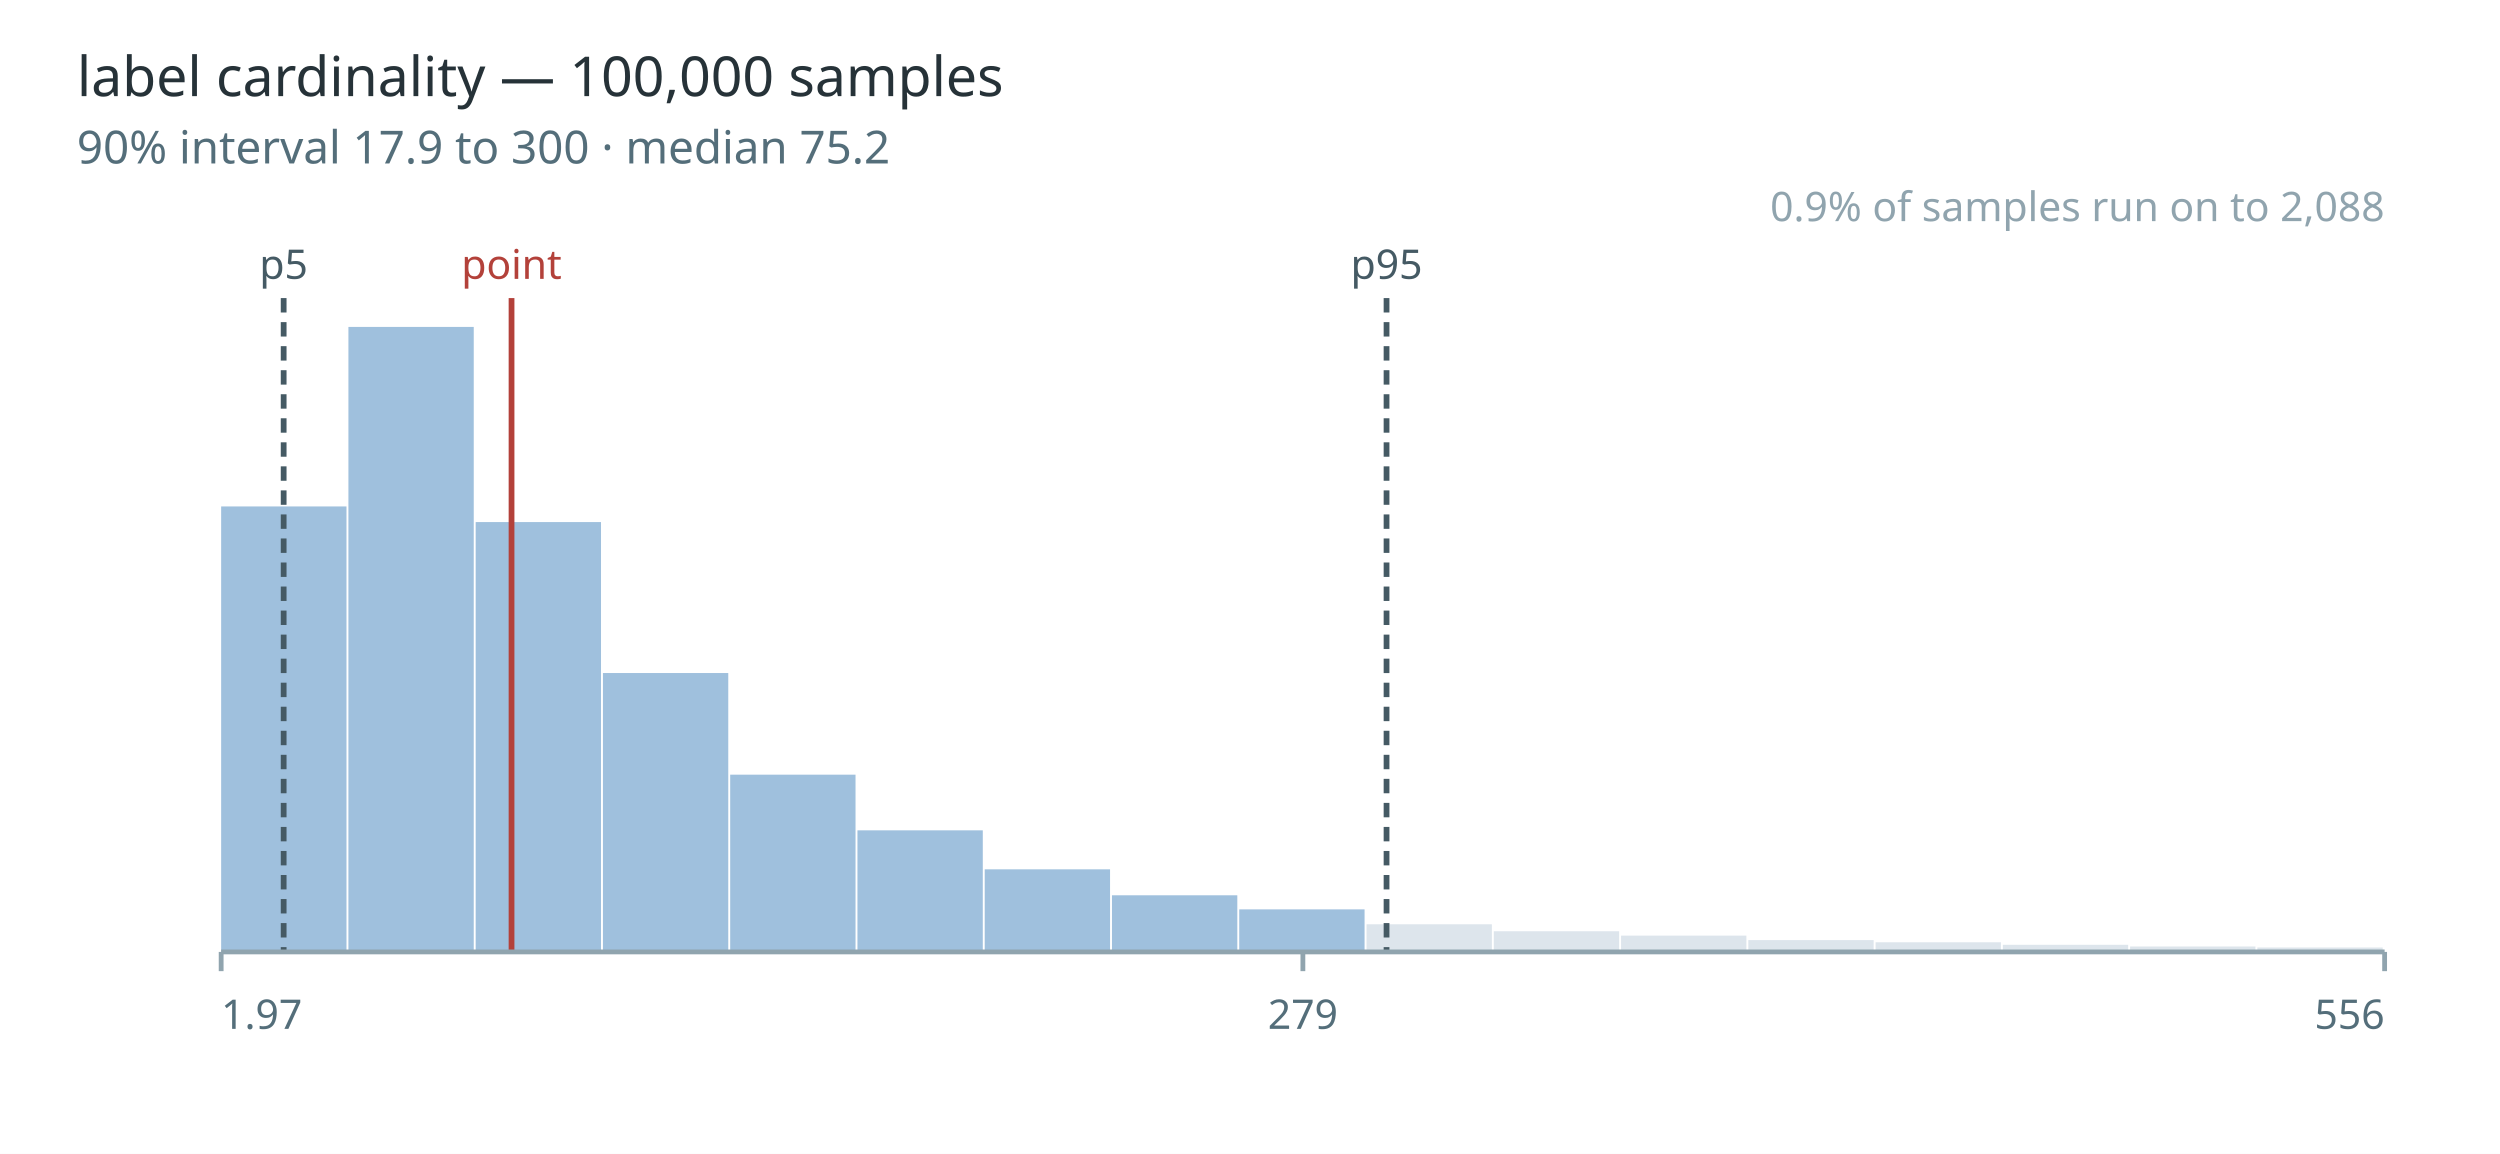
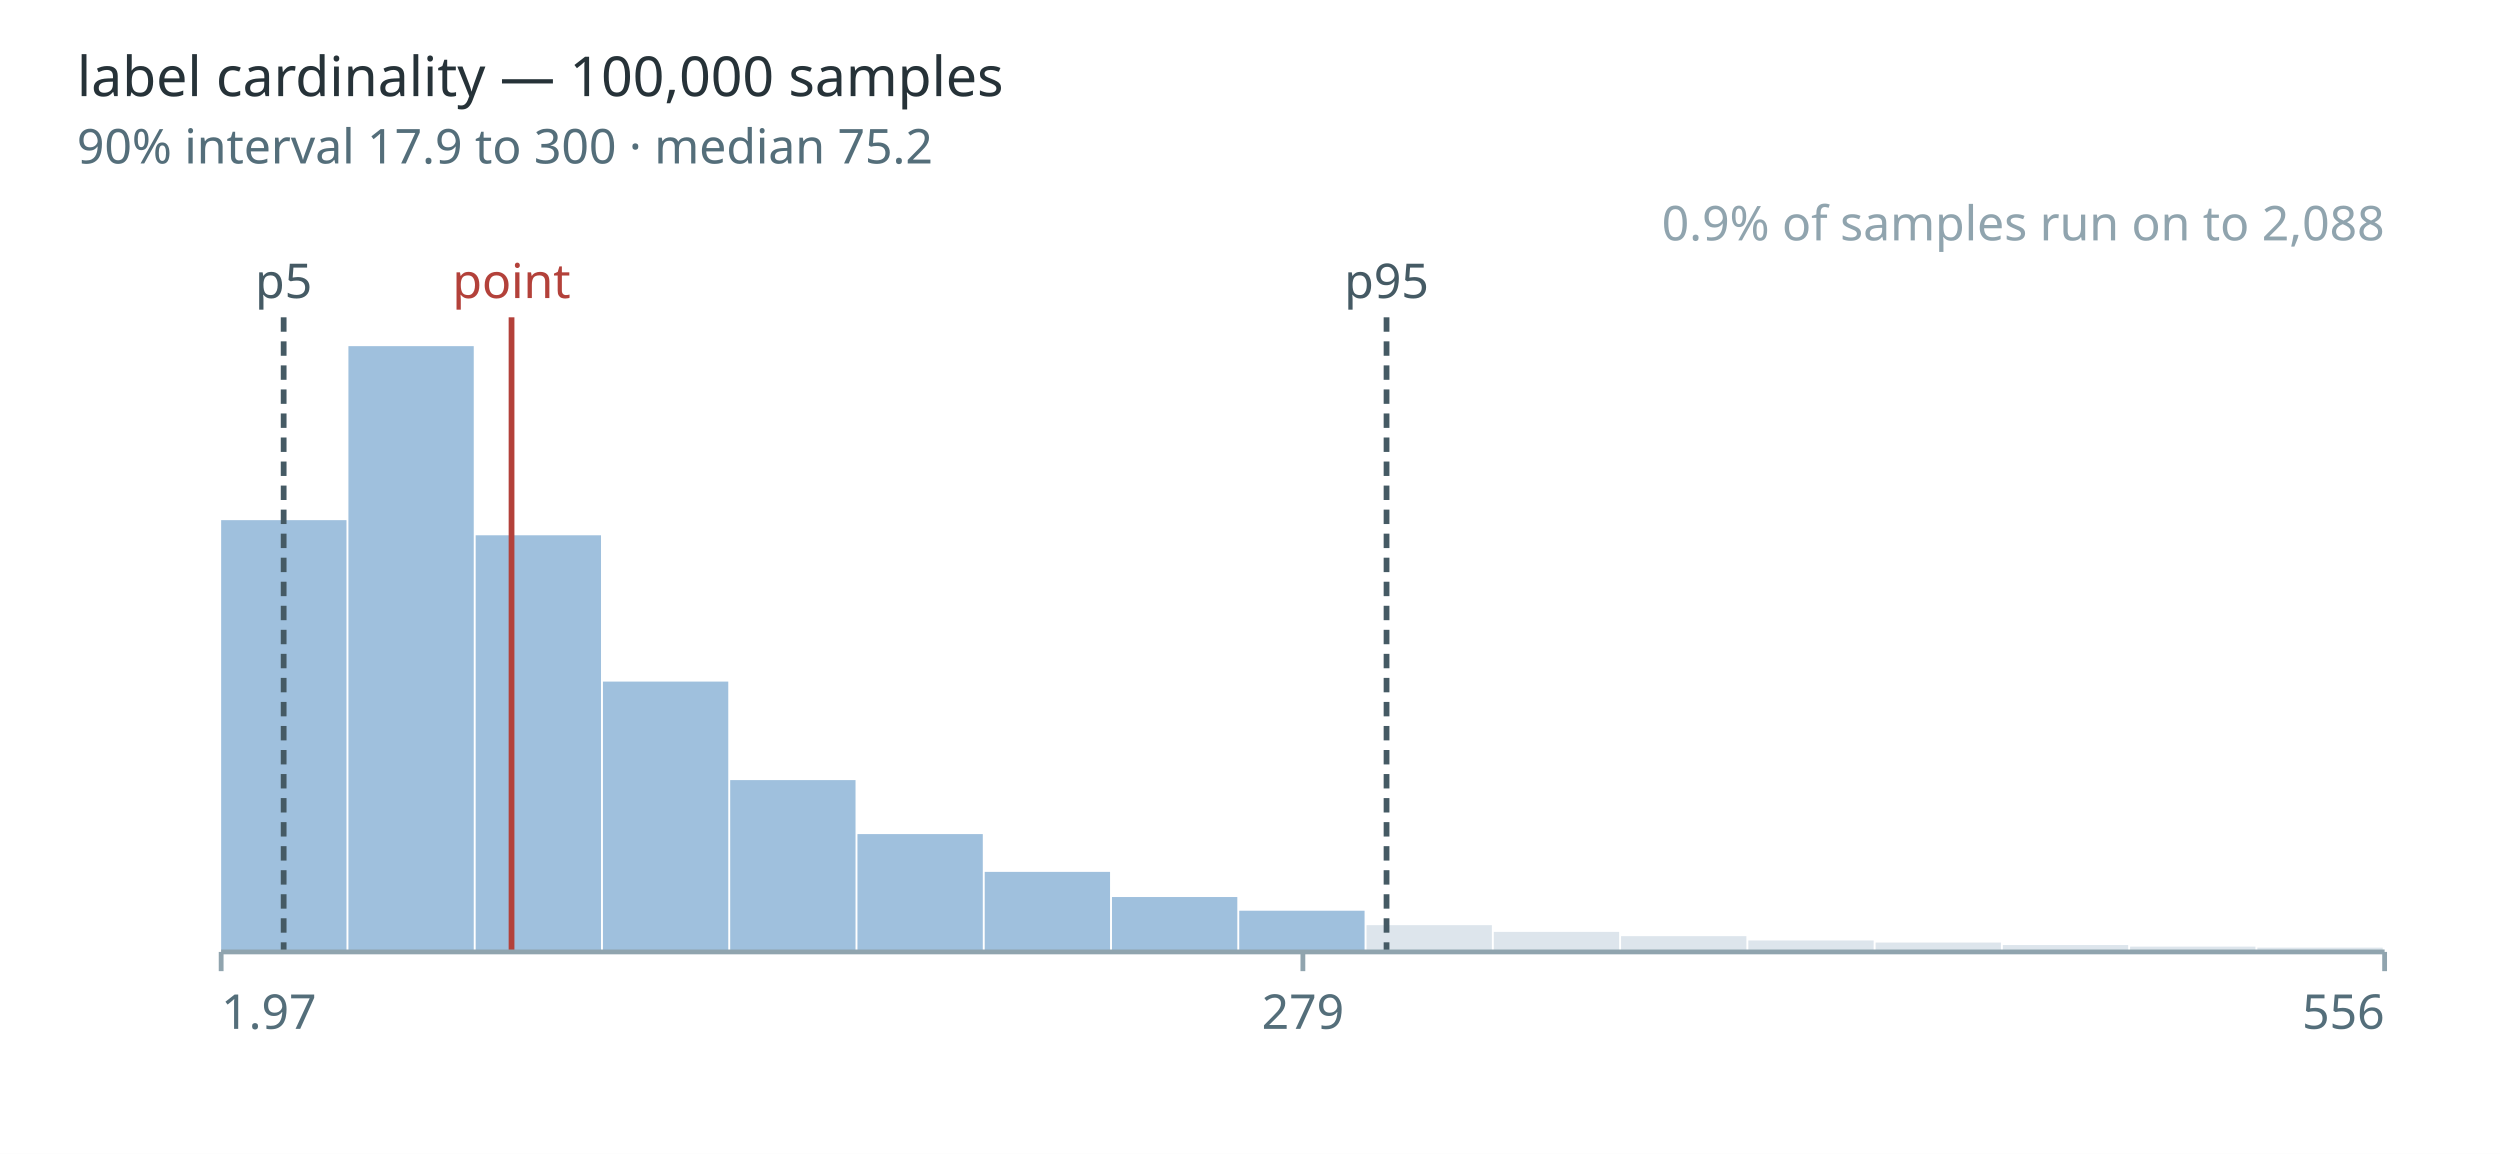
<svg xmlns="http://www.w3.org/2000/svg" viewBox="0 0 520 240" width="520" height="240" role="img" font-family="system-ui, sans-serif">
  <rect width="520" height="240" fill="#ffffff" />
  <text x="16" y="20" font-size="11.5" fill="#263238">label cardinality — 100,000 samples</text>
-   <text x="16" y="34" font-size="9.5" fill="#546e7a">90% interval 17.9 to 300 · median 75.2</text>
-   <rect x="46.00" y="105.34" width="26.07" height="92.66" fill="#9fc0dd" />
-   <rect x="72.47" y="68.00" width="26.07" height="130.00" fill="#9fc0dd" />
-   <rect x="98.94" y="108.59" width="26.07" height="89.41" fill="#9fc0dd" />
-   <rect x="125.41" y="139.99" width="26.07" height="58.01" fill="#9fc0dd" />
-   <rect x="151.88" y="161.13" width="26.07" height="36.87" fill="#9fc0dd" />
-   <rect x="178.35" y="172.71" width="26.07" height="25.29" fill="#9fc0dd" />
-   <rect x="204.82" y="180.82" width="26.07" height="17.18" fill="#9fc0dd" />
-   <rect x="231.29" y="186.22" width="26.07" height="11.78" fill="#9fc0dd" />
-   <rect x="257.76" y="189.15" width="26.07" height="8.85" fill="#9fc0dd" />
-   <rect x="284.24" y="192.25" width="26.07" height="5.75" fill="#dde5ec" />
-   <rect x="310.71" y="193.70" width="26.07" height="4.30" fill="#dde5ec" />
-   <rect x="337.18" y="194.61" width="26.07" height="3.39" fill="#dde5ec" />
-   <rect x="363.65" y="195.54" width="26.07" height="2.46" fill="#dde5ec" />
-   <rect x="390.12" y="195.99" width="26.07" height="2.01" fill="#dde5ec" />
-   <rect x="416.59" y="196.52" width="26.07" height="1.48" fill="#dde5ec" />
-   <rect x="443.06" y="196.87" width="26.07" height="1.13" fill="#dde5ec" />
-   <rect x="469.53" y="197.08" width="26.07" height="0.92" fill="#dde5ec" />
-   <line x1="59.0" y1="62" x2="59.0" y2="198" stroke="#455a64" stroke-width="1.2" stroke-dasharray="3 2" />
-   <text x="59.0" y="58" font-size="8.5" text-anchor="middle" fill="#455a64">p5</text>
-   <line x1="106.4" y1="62" x2="106.4" y2="198" stroke="#b3413a" stroke-width="1.2" />
-   <text x="106.4" y="58" font-size="8.5" text-anchor="middle" fill="#b3413a">point</text>
-   <line x1="288.4" y1="62" x2="288.4" y2="198" stroke="#455a64" stroke-width="1.2" stroke-dasharray="3 2" />
-   <text x="288.4" y="58" font-size="8.5" text-anchor="middle" fill="#455a64">p95</text>
+   <text x="16" y="34" font-size="10" fill="#546e7a">90% interval 17.9 to 300 · median 75.2</text>
+   <rect x="46.00" y="108.19" width="26.07" height="89.81" fill="#9fc0dd" />
+   <rect x="72.47" y="72.00" width="26.07" height="126.00" fill="#9fc0dd" />
+   <rect x="98.94" y="111.34" width="26.07" height="86.66" fill="#9fc0dd" />
+   <rect x="125.41" y="141.77" width="26.07" height="56.23" fill="#9fc0dd" />
+   <rect x="151.88" y="162.26" width="26.07" height="35.74" fill="#9fc0dd" />
+   <rect x="178.35" y="173.49" width="26.07" height="24.51" fill="#9fc0dd" />
+   <rect x="204.82" y="181.35" width="26.07" height="16.65" fill="#9fc0dd" />
+   <rect x="231.29" y="186.58" width="26.07" height="11.42" fill="#9fc0dd" />
+   <rect x="257.76" y="189.43" width="26.07" height="8.57" fill="#9fc0dd" />
+   <rect x="284.24" y="192.43" width="26.07" height="5.57" fill="#dde5ec" />
+   <rect x="310.71" y="193.83" width="26.07" height="4.17" fill="#dde5ec" />
+   <rect x="337.18" y="194.72" width="26.07" height="3.28" fill="#dde5ec" />
+   <rect x="363.65" y="195.62" width="26.07" height="2.38" fill="#dde5ec" />
+   <rect x="390.12" y="196.05" width="26.07" height="1.95" fill="#dde5ec" />
+   <rect x="416.59" y="196.57" width="26.07" height="1.43" fill="#dde5ec" />
+   <rect x="443.06" y="196.90" width="26.07" height="1.10" fill="#dde5ec" />
+   <rect x="469.53" y="197.11" width="26.07" height="0.89" fill="#dde5ec" />
+   <line x1="59.0" y1="66" x2="59.0" y2="198" stroke="#455a64" stroke-width="1.2" stroke-dasharray="3 2" />
+   <text x="59.0" y="62" font-size="10" text-anchor="middle" fill="#455a64">p5</text>
+   <line x1="106.4" y1="66" x2="106.4" y2="198" stroke="#b3413a" stroke-width="1.2" />
+   <text x="106.4" y="62" font-size="10" text-anchor="middle" fill="#b3413a">point</text>
+   <line x1="288.4" y1="66" x2="288.4" y2="198" stroke="#455a64" stroke-width="1.2" stroke-dasharray="3 2" />
+   <text x="288.4" y="62" font-size="10" text-anchor="middle" fill="#455a64">p95</text>
  <line x1="46.0" y1="198.0" x2="496.0" y2="198.0" stroke="#90a4ae" stroke-width="1" />
  <line x1="46.0" y1="198.0" x2="46.0" y2="202.0" stroke="#90a4ae" />
-   <text x="46.0" y="214.0" font-size="8.5" text-anchor="start" fill="#546e7a">1.97</text>
+   <text x="46.0" y="214.0" font-size="10" text-anchor="start" fill="#546e7a">1.97</text>
  <line x1="271.0" y1="198.0" x2="271.0" y2="202.0" stroke="#90a4ae" />
-   <text x="271.0" y="214.0" font-size="8.5" text-anchor="middle" fill="#546e7a">279</text>
+   <text x="271.0" y="214.0" font-size="10" text-anchor="middle" fill="#546e7a">279</text>
  <line x1="496.0" y1="198.0" x2="496.0" y2="202.0" stroke="#90a4ae" />
-   <text x="496.0" y="214.0" font-size="8.5" text-anchor="end" fill="#546e7a">556</text>
-   <text x="496" y="46" font-size="8.5" text-anchor="end" fill="#90a4ae">0.9% of samples run on to 2,088</text>
+   <text x="496.0" y="214.0" font-size="10" text-anchor="end" fill="#546e7a">556</text>
+   <text x="496" y="50" font-size="10" text-anchor="end" fill="#90a4ae">0.9% of samples run on to 2,088</text>
</svg>
